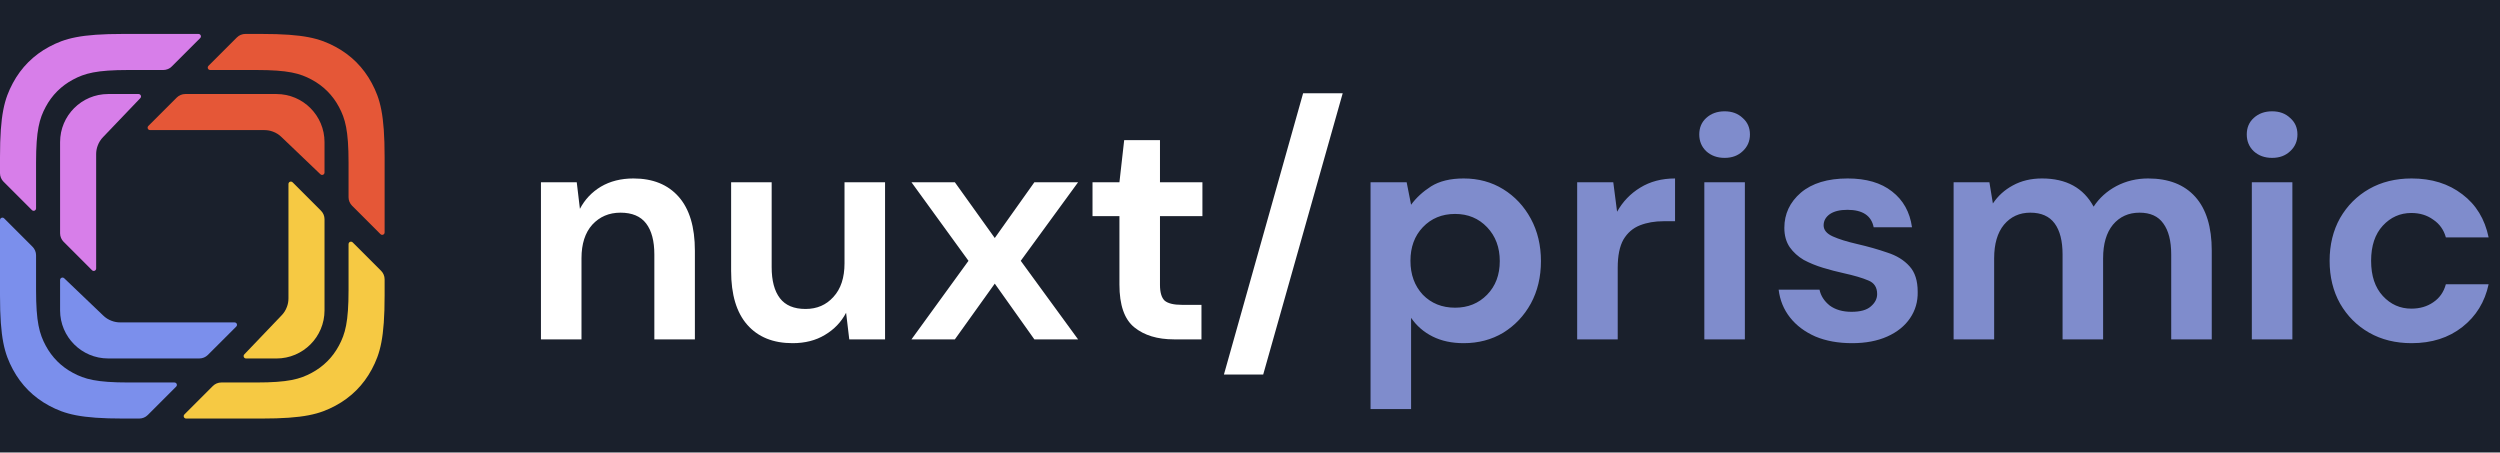
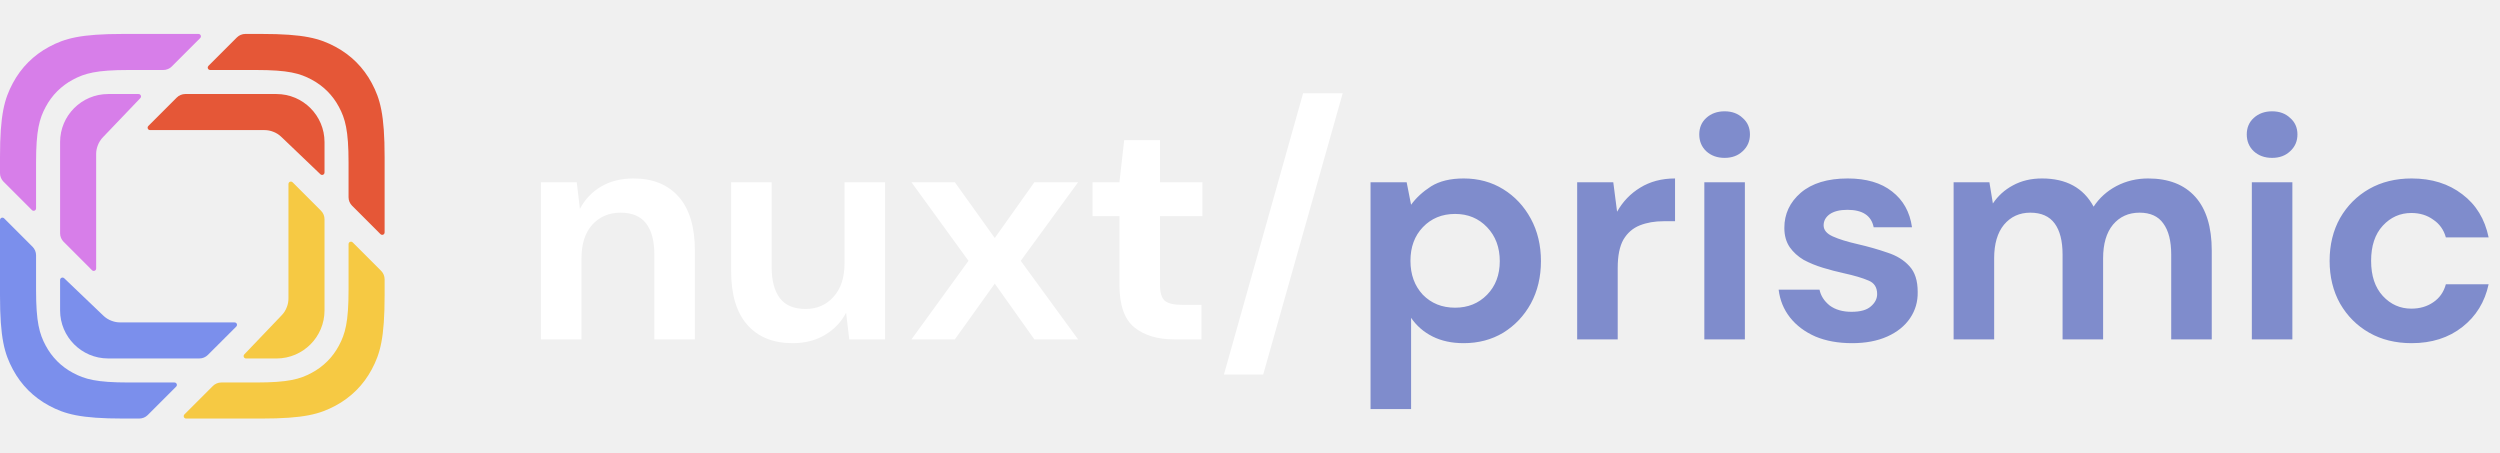
<svg xmlns="http://www.w3.org/2000/svg" width="221" height="40" viewBox="0 0 221 40" fill="none">
  <g clip-path="url(#clip0)">
-     <rect width="221" height="40" fill="#1A202C" />
    <path d="M47.82 30V16.112H50.984L51.264 18.464C51.693 17.643 52.309 16.989 53.112 16.504C53.933 16.019 54.895 15.776 55.996 15.776C57.713 15.776 59.048 16.317 60 17.4C60.952 18.483 61.428 20.069 61.428 22.16V30H57.844V22.496C57.844 21.301 57.601 20.387 57.116 19.752C56.631 19.117 55.875 18.8 54.848 18.8C53.84 18.8 53.009 19.155 52.356 19.864C51.721 20.573 51.404 21.563 51.404 22.832V30H47.82ZM78.239 16.112V30H75.075L74.795 27.648C74.366 28.469 73.74 29.123 72.919 29.608C72.117 30.093 71.165 30.336 70.063 30.336C68.346 30.336 67.011 29.795 66.059 28.712C65.107 27.629 64.631 26.043 64.631 23.952V16.112H68.215V23.616C68.215 24.811 68.458 25.725 68.943 26.36C69.428 26.995 70.184 27.312 71.211 27.312C72.219 27.312 73.04 26.957 73.675 26.248C74.329 25.539 74.655 24.549 74.655 23.28V16.112H78.239ZM80.574 30L85.614 23.056L80.574 16.112H84.41L87.938 21.04L91.438 16.112H95.302L90.234 23.056L95.302 30H91.438L87.938 25.072L84.41 30H80.574ZM103.774 30C102.318 30 101.151 29.645 100.274 28.936C99.396 28.227 98.958 26.967 98.958 25.156V19.108H96.578V16.112H98.958L99.378 12.388H102.542V16.112H106.294V19.108H102.542V25.184C102.542 25.856 102.682 26.323 102.962 26.584C103.26 26.827 103.764 26.948 104.474 26.948H106.21V30H103.774ZM108.195 33.108L115.195 8.244H118.695L111.667 33.108H108.195Z" fill="white" />
    <path d="M121.156 36.16V16.112H124.348L124.74 18.1C125.188 17.484 125.776 16.943 126.504 16.476C127.251 16.009 128.212 15.776 129.388 15.776C130.695 15.776 131.861 16.093 132.888 16.728C133.915 17.363 134.727 18.231 135.324 19.332C135.921 20.433 136.22 21.684 136.22 23.084C136.22 24.484 135.921 25.735 135.324 26.836C134.727 27.919 133.915 28.777 132.888 29.412C131.861 30.028 130.695 30.336 129.388 30.336C128.343 30.336 127.428 30.14 126.644 29.748C125.86 29.356 125.225 28.805 124.74 28.096V36.16H121.156ZM128.632 27.2C129.771 27.2 130.713 26.817 131.46 26.052C132.207 25.287 132.58 24.297 132.58 23.084C132.58 21.871 132.207 20.872 131.46 20.088C130.713 19.304 129.771 18.912 128.632 18.912C127.475 18.912 126.523 19.304 125.776 20.088C125.048 20.853 124.684 21.843 124.684 23.056C124.684 24.269 125.048 25.268 125.776 26.052C126.523 26.817 127.475 27.2 128.632 27.2ZM139.422 30V16.112H142.614L142.95 18.716C143.454 17.82 144.135 17.111 144.994 16.588C145.871 16.047 146.898 15.776 148.074 15.776V19.556H147.066C146.282 19.556 145.582 19.677 144.966 19.92C144.35 20.163 143.864 20.583 143.51 21.18C143.174 21.777 143.006 22.608 143.006 23.672V30H139.422ZM152.455 13.956C151.802 13.956 151.26 13.76 150.831 13.368C150.42 12.976 150.215 12.481 150.215 11.884C150.215 11.287 150.42 10.801 150.831 10.428C151.26 10.036 151.802 9.84 152.455 9.84C153.108 9.84 153.64 10.036 154.051 10.428C154.48 10.801 154.695 11.287 154.695 11.884C154.695 12.481 154.48 12.976 154.051 13.368C153.64 13.76 153.108 13.956 152.455 13.956ZM150.663 30V16.112H154.247V30H150.663ZM163.728 30.336C162.496 30.336 161.413 30.14 160.48 29.748C159.547 29.337 158.8 28.777 158.24 28.068C157.68 27.359 157.344 26.537 157.232 25.604H160.844C160.956 26.145 161.255 26.612 161.74 27.004C162.244 27.377 162.888 27.564 163.672 27.564C164.456 27.564 165.025 27.405 165.38 27.088C165.753 26.771 165.94 26.407 165.94 25.996C165.94 25.399 165.679 24.997 165.156 24.792C164.633 24.568 163.905 24.353 162.972 24.148C162.375 24.017 161.768 23.859 161.152 23.672C160.536 23.485 159.967 23.252 159.444 22.972C158.94 22.673 158.529 22.3 158.212 21.852C157.895 21.385 157.736 20.816 157.736 20.144C157.736 18.912 158.221 17.876 159.192 17.036C160.181 16.196 161.563 15.776 163.336 15.776C164.979 15.776 166.285 16.159 167.256 16.924C168.245 17.689 168.833 18.744 169.02 20.088H165.632C165.427 19.061 164.652 18.548 163.308 18.548C162.636 18.548 162.113 18.679 161.74 18.94C161.385 19.201 161.208 19.528 161.208 19.92C161.208 20.331 161.479 20.657 162.02 20.9C162.561 21.143 163.28 21.367 164.176 21.572C165.147 21.796 166.033 22.048 166.836 22.328C167.657 22.589 168.311 22.991 168.796 23.532C169.281 24.055 169.524 24.811 169.524 25.8C169.543 26.659 169.319 27.433 168.852 28.124C168.385 28.815 167.713 29.356 166.836 29.748C165.959 30.14 164.923 30.336 163.728 30.336ZM172.699 30V16.112H175.863L176.171 17.988C176.619 17.316 177.207 16.784 177.935 16.392C178.682 15.981 179.54 15.776 180.511 15.776C182.658 15.776 184.179 16.607 185.075 18.268C185.579 17.503 186.251 16.896 187.091 16.448C187.95 16 188.883 15.776 189.891 15.776C191.702 15.776 193.092 16.317 194.063 17.4C195.034 18.483 195.519 20.069 195.519 22.16V30H191.935V22.496C191.935 21.301 191.702 20.387 191.235 19.752C190.787 19.117 190.087 18.8 189.135 18.8C188.164 18.8 187.38 19.155 186.783 19.864C186.204 20.573 185.915 21.563 185.915 22.832V30H182.331V22.496C182.331 21.301 182.098 20.387 181.631 19.752C181.164 19.117 180.446 18.8 179.475 18.8C178.523 18.8 177.748 19.155 177.151 19.864C176.572 20.573 176.283 21.563 176.283 22.832V30H172.699ZM200.854 13.956C200.2 13.956 199.659 13.76 199.23 13.368C198.819 12.976 198.614 12.481 198.614 11.884C198.614 11.287 198.819 10.801 199.23 10.428C199.659 10.036 200.2 9.84 200.854 9.84C201.507 9.84 202.039 10.036 202.45 10.428C202.879 10.801 203.094 11.287 203.094 11.884C203.094 12.481 202.879 12.976 202.45 13.368C202.039 13.76 201.507 13.956 200.854 13.956ZM199.062 30V16.112H202.646V30H199.062ZM213.19 30.336C211.772 30.336 210.521 30.028 209.438 29.412C208.356 28.796 207.497 27.937 206.862 26.836C206.246 25.735 205.938 24.475 205.938 23.056C205.938 21.637 206.246 20.377 206.862 19.276C207.497 18.175 208.356 17.316 209.438 16.7C210.521 16.084 211.772 15.776 213.19 15.776C214.964 15.776 216.457 16.243 217.67 17.176C218.884 18.091 219.658 19.36 219.994 20.984H216.214C216.028 20.312 215.654 19.789 215.094 19.416C214.553 19.024 213.909 18.828 213.162 18.828C212.173 18.828 211.333 19.201 210.642 19.948C209.952 20.695 209.606 21.731 209.606 23.056C209.606 24.381 209.952 25.417 210.642 26.164C211.333 26.911 212.173 27.284 213.162 27.284C213.909 27.284 214.553 27.097 215.094 26.724C215.654 26.351 216.028 25.819 216.214 25.128H219.994C219.658 26.696 218.884 27.956 217.67 28.908C216.457 29.86 214.964 30.336 213.19 30.336Z" fill="#7F8CCC" />
    <path fill-rule="evenodd" clip-rule="evenodd" d="M33.637 20.7L31.124 18.186C30.924 17.987 30.812 17.717 30.812 17.435V14.36C30.812 11.518 30.517 10.488 29.961 9.449C29.405 8.41 28.59 7.595 27.551 7.039C26.512 6.483 25.482 6.188 22.64 6.188H18.576C18.458 6.188 18.363 6.092 18.363 5.975C18.363 5.919 18.385 5.865 18.425 5.825L20.939 3.311C21.138 3.112 21.408 3 21.69 3L23.104 3C26.892 3 28.266 3.395 29.652 4.135C31.037 4.876 32.124 5.963 32.865 7.348C33.605 8.734 34 10.108 34 13.896V20.549C34 20.667 33.905 20.762 33.788 20.762C33.731 20.762 33.677 20.74 33.637 20.7Z" fill="#E55737" />
    <path fill-rule="evenodd" clip-rule="evenodd" d="M16.3 36.637L18.814 34.124C19.013 33.924 19.283 33.812 19.565 33.812H22.64C25.482 33.812 26.512 33.517 27.551 32.961C28.59 32.405 29.405 31.59 29.961 30.551C30.517 29.512 30.812 28.482 30.812 25.64V21.576C30.812 21.458 30.908 21.363 31.025 21.363C31.081 21.363 31.135 21.385 31.175 21.425L33.689 23.939C33.888 24.138 34 24.408 34 24.69V26.104C34 29.892 33.605 31.266 32.865 32.652C32.124 34.037 31.037 35.124 29.652 35.865C28.266 36.605 26.892 37 23.104 37H16.451C16.333 37 16.238 36.905 16.238 36.788C16.238 36.731 16.26 36.677 16.3 36.637Z" fill="#F6C943" />
    <path fill-rule="evenodd" clip-rule="evenodd" d="M0.363 19.3L2.876 21.814C3.076 22.013 3.188 22.283 3.188 22.565V25.64C3.188 28.482 3.483 29.512 4.039 30.551C4.595 31.59 5.41 32.405 6.449 32.961C7.488 33.517 8.518 33.812 11.36 33.812H15.425C15.542 33.812 15.637 33.908 15.637 34.025C15.637 34.081 15.615 34.135 15.575 34.175L13.061 36.689C12.862 36.888 12.592 37 12.31 37H10.896C7.108 37 5.734 36.605 4.348 35.865C2.963 35.124 1.876 34.037 1.135 32.652C0.395 31.266 0 29.892 0 26.104V19.451C0 19.333 0.095 19.238 0.212 19.238C0.269 19.238 0.323 19.26 0.363 19.3Z" fill="#7B8FEC" />
    <path fill-rule="evenodd" clip-rule="evenodd" d="M17.7 3.363L15.186 5.876C14.987 6.076 14.717 6.188 14.435 6.188H11.36C8.518 6.188 7.488 6.483 6.449 7.039C5.41 7.595 4.595 8.41 4.039 9.449C3.483 10.488 3.188 11.518 3.188 14.36V18.424C3.188 18.542 3.092 18.637 2.975 18.637C2.919 18.637 2.865 18.615 2.825 18.575L0.311 16.061C0.112 15.862 0 15.592 0 15.31L0 13.896C0 10.108 0.395 8.734 1.135 7.348C1.876 5.963 2.963 4.876 4.348 4.135C5.734 3.395 7.108 3 10.896 3L17.549 3C17.667 3 17.762 3.095 17.762 3.212C17.762 3.269 17.74 3.323 17.7 3.363Z" fill="#D77EE9" />
    <path fill-rule="evenodd" clip-rule="evenodd" d="M28.328 15.407L24.901 12.131C24.674 11.904 24.409 11.739 24.127 11.637C23.893 11.548 23.64 11.5 23.375 11.5H13.261C13.143 11.5 13.048 11.405 13.048 11.287C13.048 11.231 13.071 11.177 13.111 11.137L15.626 8.623C15.826 8.424 16.096 8.312 16.377 8.312H24.438C26.785 8.312 28.688 10.215 28.688 12.562V15.253C28.688 15.37 28.592 15.466 28.475 15.466C28.42 15.466 28.368 15.444 28.328 15.407Z" fill="#E55737" />
    <path fill-rule="evenodd" clip-rule="evenodd" d="M21.593 31.331L24.869 27.903C25.096 27.677 25.261 27.412 25.363 27.129C25.452 26.895 25.5 26.642 25.5 26.378V16.263C25.5 16.146 25.595 16.051 25.712 16.051C25.769 16.051 25.823 16.073 25.863 16.113L28.377 18.629C28.576 18.828 28.688 19.098 28.688 19.38V27.44C28.688 29.787 26.785 31.69 24.438 31.69H21.747C21.63 31.69 21.535 31.595 21.535 31.478C21.535 31.423 21.556 31.37 21.593 31.331Z" fill="#F6C943" />
    <path fill-rule="evenodd" clip-rule="evenodd" d="M5.672 24.593L9.099 27.869C9.326 28.096 9.591 28.261 9.874 28.363C10.107 28.452 10.36 28.5 10.625 28.5H20.739C20.857 28.5 20.952 28.595 20.952 28.712C20.952 28.769 20.929 28.823 20.89 28.863L18.374 31.377C18.174 31.576 17.904 31.688 17.623 31.688H9.562C7.215 31.688 5.312 29.785 5.312 27.438V24.747C5.312 24.63 5.408 24.535 5.525 24.535C5.58 24.535 5.632 24.556 5.672 24.593Z" fill="#7B8FEC" />
    <path fill-rule="evenodd" clip-rule="evenodd" d="M12.407 8.672L9.131 12.099C8.904 12.326 8.74 12.591 8.637 12.873C8.548 13.107 8.5 13.36 8.5 13.625V23.739C8.5 23.857 8.405 23.952 8.287 23.952C8.231 23.952 8.177 23.929 8.137 23.89L5.623 21.374C5.424 21.174 5.312 20.904 5.312 20.623V12.562C5.312 10.215 7.215 8.312 9.562 8.312H12.253C12.37 8.312 12.466 8.408 12.466 8.525C12.466 8.58 12.444 8.632 12.407 8.672Z" fill="#D77EE9" />
  </g>
  <defs>
    <clipPath id="clip0">
      <rect width="221" height="40" fill="white" />
    </clipPath>
  </defs>
</svg>
